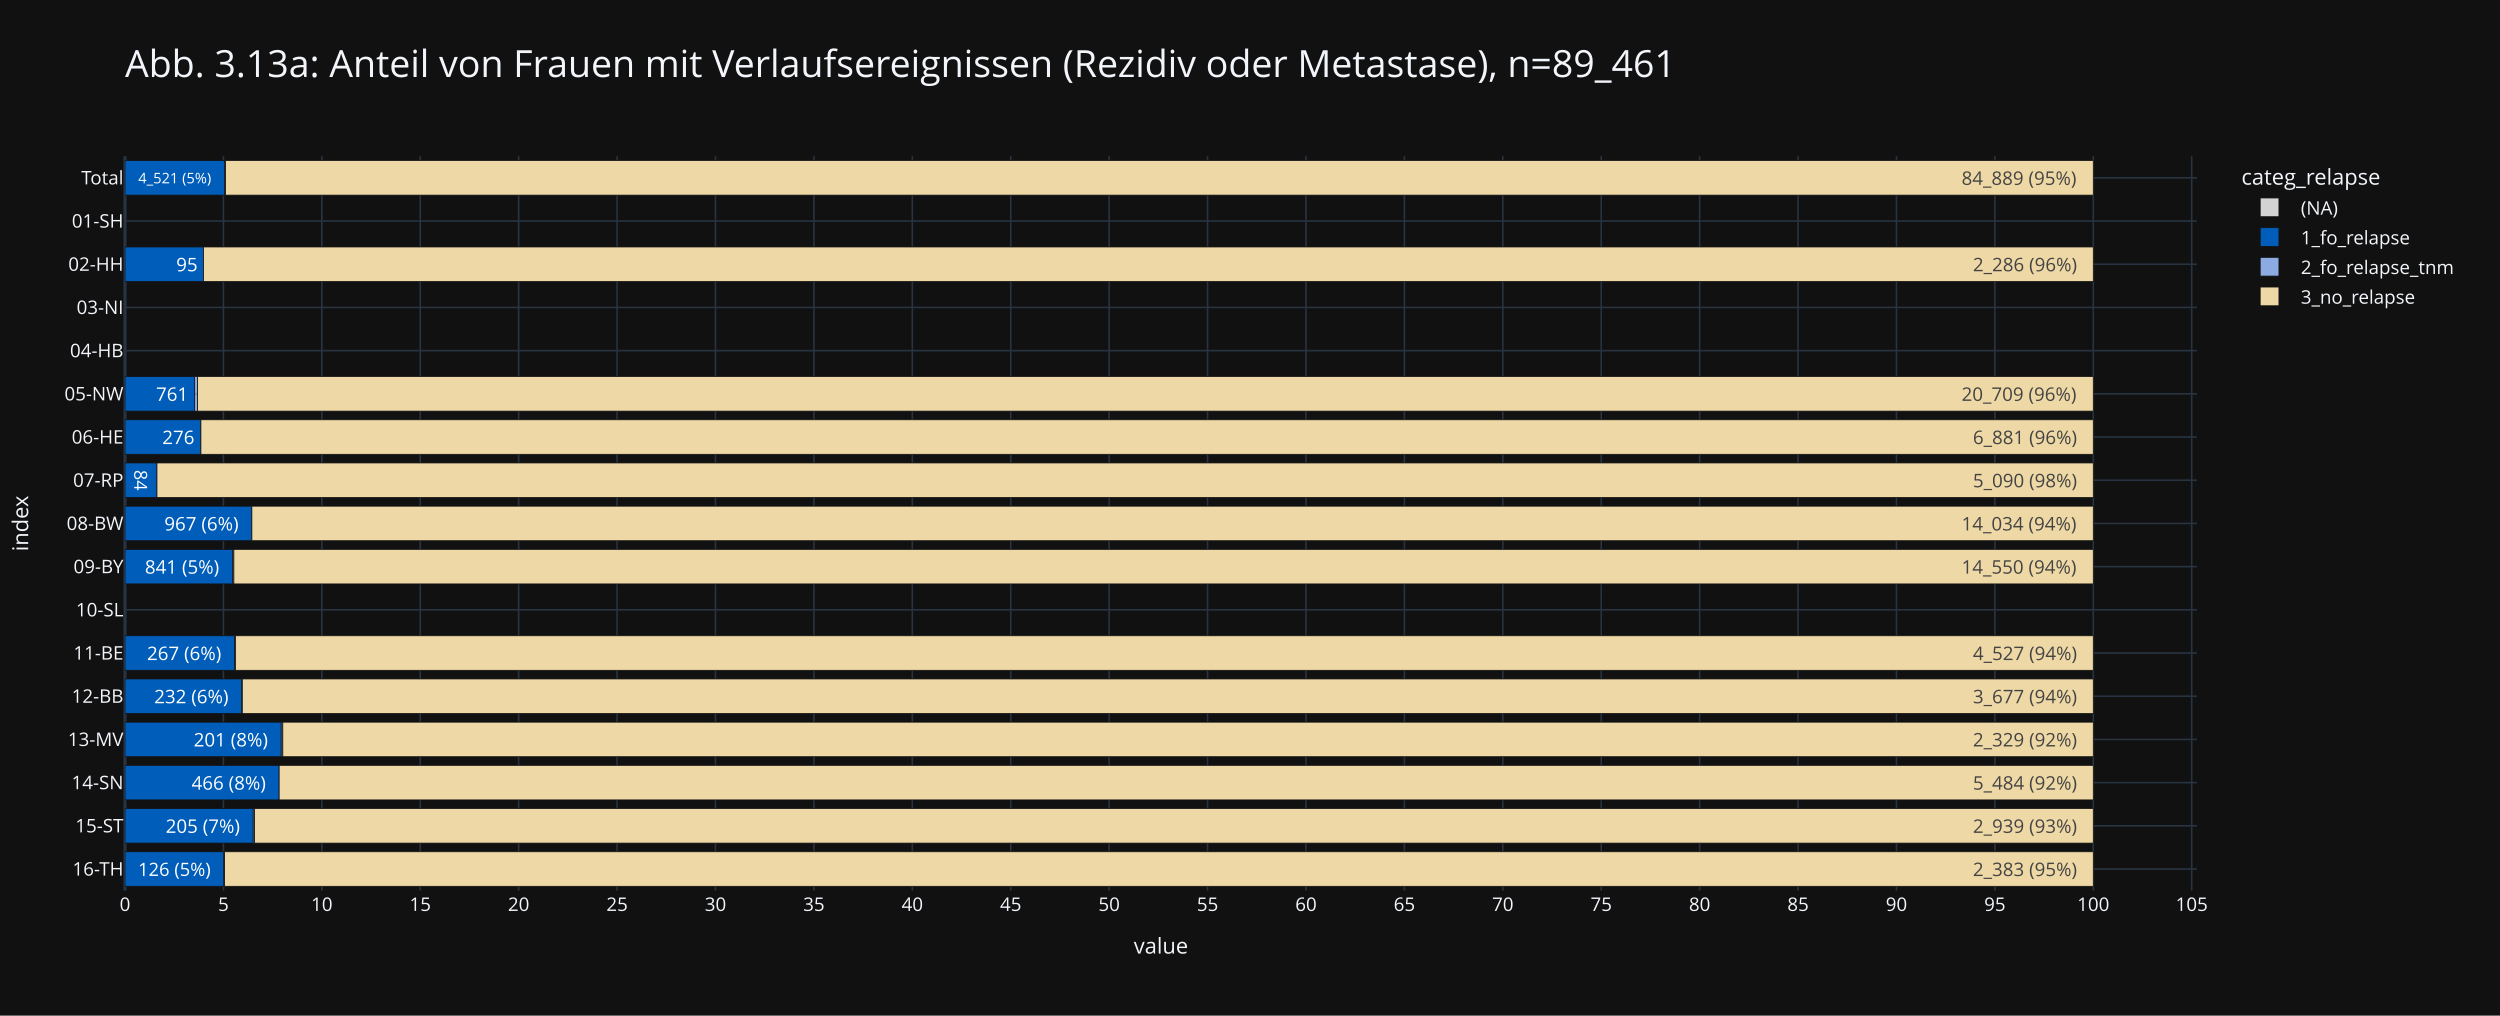
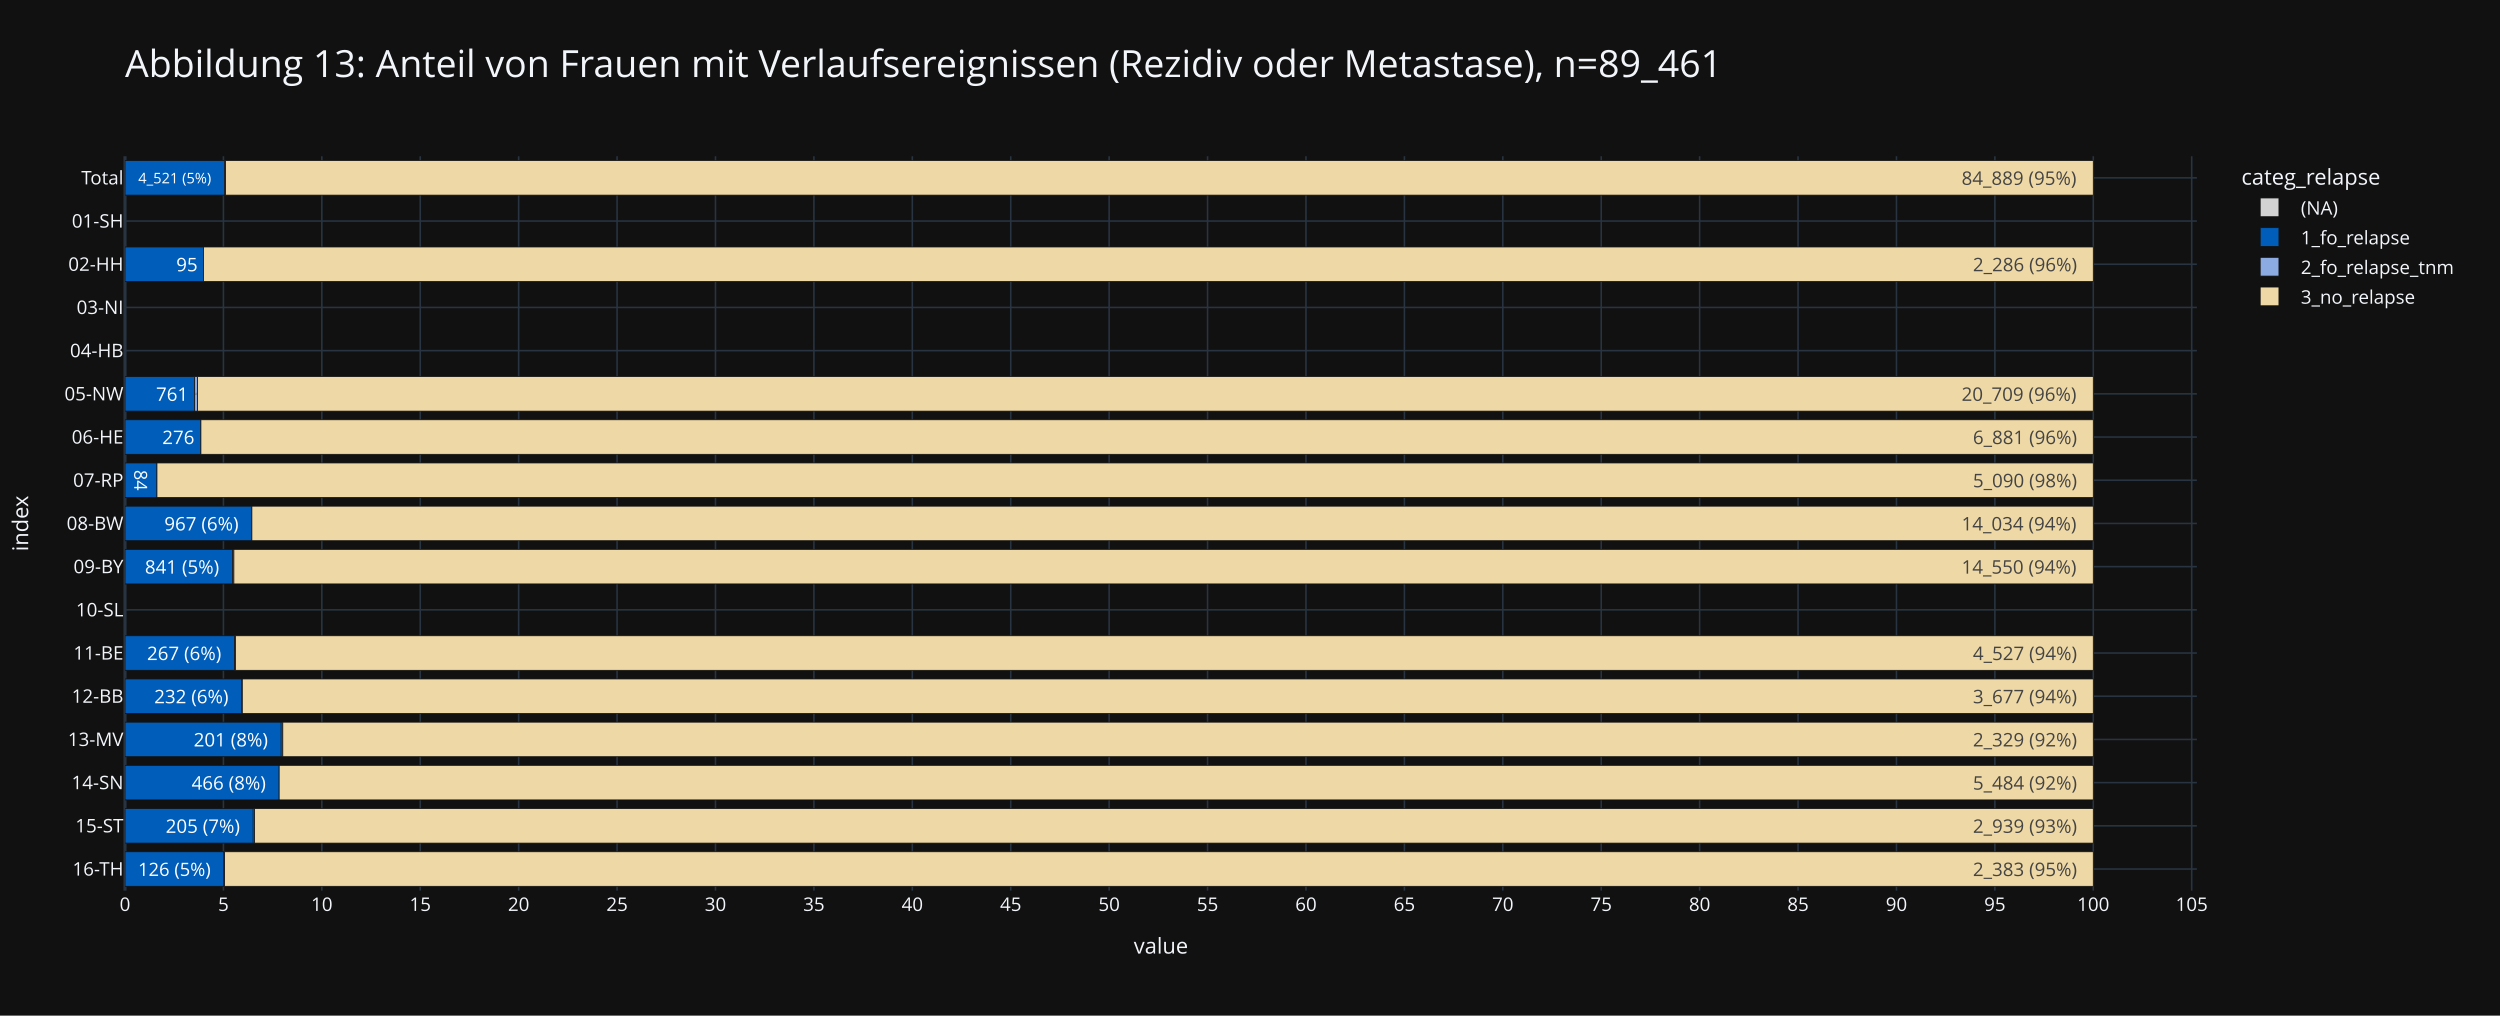
<svg xmlns="http://www.w3.org/2000/svg" class="main-svg" width="1600" height="650" style="" viewBox="0 0 1600 650">
  <rect x="0" y="0" width="1600" height="650" style="fill: rgb(17, 17, 17); fill-opacity: 1;" />
-   <defs id="defs-db9b61">
+   <defs id="defs-b01e17">
    <g class="clips">
-       <clipPath id="clipdb9b61xyplot" class="plotclip">
+       <clipPath id="clipb01e17xyplot" class="plotclip">
        <rect width="1326" height="470" />
      </clipPath>
-       <clipPath class="axesclip" id="clipdb9b61x">
+       <clipPath class="axesclip" id="clipb01e17x">
        <rect x="80" y="0" width="1326" height="650" />
      </clipPath>
-       <clipPath class="axesclip" id="clipdb9b61y">
+       <clipPath class="axesclip" id="clipb01e17y">
        <rect x="0" y="100" width="1600" height="470" />
      </clipPath>
-       <clipPath class="axesclip" id="clipdb9b61xy">
+       <clipPath class="axesclip" id="clipb01e17xy">
        <rect x="80" y="100" width="1326" height="470" />
      </clipPath>
    </g>
    <g class="gradients" />
    <g class="patterns" />
  </defs>
  <g class="bglayer" />
  <g class="layer-below">
    <g class="imagelayer" />
    <g class="shapelayer" />
  </g>
  <g class="cartesianlayer">
    <g class="subplot xy">
      <g class="layer-subplot">
        <g class="shapelayer" />
        <g class="imagelayer" />
      </g>
      <g class="minor-gridlayer">
        <g class="x" />
        <g class="y" />
      </g>
      <g class="gridlayer">
        <g class="x">
          <path class="xgrid crisp" transform="translate(142.99,0)" d="M0,100v470" style="stroke: rgb(40, 52, 66); stroke-opacity: 1; stroke-width: 1px;" />
          <path class="xgrid crisp" transform="translate(205.97,0)" d="M0,100v470" style="stroke: rgb(40, 52, 66); stroke-opacity: 1; stroke-width: 1px;" />
          <path class="xgrid crisp" transform="translate(268.96,0)" d="M0,100v470" style="stroke: rgb(40, 52, 66); stroke-opacity: 1; stroke-width: 1px;" />
          <path class="xgrid crisp" transform="translate(331.94,0)" d="M0,100v470" style="stroke: rgb(40, 52, 66); stroke-opacity: 1; stroke-width: 1px;" />
          <path class="xgrid crisp" transform="translate(394.93,0)" d="M0,100v470" style="stroke: rgb(40, 52, 66); stroke-opacity: 1; stroke-width: 1px;" />
          <path class="xgrid crisp" transform="translate(457.91,0)" d="M0,100v470" style="stroke: rgb(40, 52, 66); stroke-opacity: 1; stroke-width: 1px;" />
          <path class="xgrid crisp" transform="translate(520.9,0)" d="M0,100v470" style="stroke: rgb(40, 52, 66); stroke-opacity: 1; stroke-width: 1px;" />
          <path class="xgrid crisp" transform="translate(583.88,0)" d="M0,100v470" style="stroke: rgb(40, 52, 66); stroke-opacity: 1; stroke-width: 1px;" />
          <path class="xgrid crisp" transform="translate(646.87,0)" d="M0,100v470" style="stroke: rgb(40, 52, 66); stroke-opacity: 1; stroke-width: 1px;" />
          <path class="xgrid crisp" transform="translate(709.85,0)" d="M0,100v470" style="stroke: rgb(40, 52, 66); stroke-opacity: 1; stroke-width: 1px;" />
          <path class="xgrid crisp" transform="translate(772.84,0)" d="M0,100v470" style="stroke: rgb(40, 52, 66); stroke-opacity: 1; stroke-width: 1px;" />
          <path class="xgrid crisp" transform="translate(835.82,0)" d="M0,100v470" style="stroke: rgb(40, 52, 66); stroke-opacity: 1; stroke-width: 1px;" />
          <path class="xgrid crisp" transform="translate(898.81,0)" d="M0,100v470" style="stroke: rgb(40, 52, 66); stroke-opacity: 1; stroke-width: 1px;" />
          <path class="xgrid crisp" transform="translate(961.79,0)" d="M0,100v470" style="stroke: rgb(40, 52, 66); stroke-opacity: 1; stroke-width: 1px;" />
          <path class="xgrid crisp" transform="translate(1024.78,0)" d="M0,100v470" style="stroke: rgb(40, 52, 66); stroke-opacity: 1; stroke-width: 1px;" />
          <path class="xgrid crisp" transform="translate(1087.76,0)" d="M0,100v470" style="stroke: rgb(40, 52, 66); stroke-opacity: 1; stroke-width: 1px;" />
          <path class="xgrid crisp" transform="translate(1150.75,0)" d="M0,100v470" style="stroke: rgb(40, 52, 66); stroke-opacity: 1; stroke-width: 1px;" />
          <path class="xgrid crisp" transform="translate(1213.73,0)" d="M0,100v470" style="stroke: rgb(40, 52, 66); stroke-opacity: 1; stroke-width: 1px;" />
          <path class="xgrid crisp" transform="translate(1276.72,0)" d="M0,100v470" style="stroke: rgb(40, 52, 66); stroke-opacity: 1; stroke-width: 1px;" />
          <path class="xgrid crisp" transform="translate(1339.7,0)" d="M0,100v470" style="stroke: rgb(40, 52, 66); stroke-opacity: 1; stroke-width: 1px;" />
          <path class="xgrid crisp" transform="translate(1402.69,0)" d="M0,100v470" style="stroke: rgb(40, 52, 66); stroke-opacity: 1; stroke-width: 1px;" />
        </g>
        <g class="y">
          <path class="ygrid crisp" transform="translate(0,556.18)" d="M80,0h1326" style="stroke: rgb(40, 52, 66); stroke-opacity: 1; stroke-width: 1px;" />
          <path class="ygrid crisp" transform="translate(0,528.53)" d="M80,0h1326" style="stroke: rgb(40, 52, 66); stroke-opacity: 1; stroke-width: 1px;" />
          <path class="ygrid crisp" transform="translate(0,500.88)" d="M80,0h1326" style="stroke: rgb(40, 52, 66); stroke-opacity: 1; stroke-width: 1px;" />
          <path class="ygrid crisp" transform="translate(0,473.24)" d="M80,0h1326" style="stroke: rgb(40, 52, 66); stroke-opacity: 1; stroke-width: 1px;" />
          <path class="ygrid crisp" transform="translate(0,445.59)" d="M80,0h1326" style="stroke: rgb(40, 52, 66); stroke-opacity: 1; stroke-width: 1px;" />
          <path class="ygrid crisp" transform="translate(0,417.94)" d="M80,0h1326" style="stroke: rgb(40, 52, 66); stroke-opacity: 1; stroke-width: 1px;" />
          <path class="ygrid crisp" transform="translate(0,390.29)" d="M80,0h1326" style="stroke: rgb(40, 52, 66); stroke-opacity: 1; stroke-width: 1px;" />
          <path class="ygrid crisp" transform="translate(0,362.65)" d="M80,0h1326" style="stroke: rgb(40, 52, 66); stroke-opacity: 1; stroke-width: 1px;" />
          <path class="ygrid crisp" transform="translate(0,335)" d="M80,0h1326" style="stroke: rgb(40, 52, 66); stroke-opacity: 1; stroke-width: 1px;" />
          <path class="ygrid crisp" transform="translate(0,307.35)" d="M80,0h1326" style="stroke: rgb(40, 52, 66); stroke-opacity: 1; stroke-width: 1px;" />
          <path class="ygrid crisp" transform="translate(0,279.71)" d="M80,0h1326" style="stroke: rgb(40, 52, 66); stroke-opacity: 1; stroke-width: 1px;" />
          <path class="ygrid crisp" transform="translate(0,252.06)" d="M80,0h1326" style="stroke: rgb(40, 52, 66); stroke-opacity: 1; stroke-width: 1px;" />
          <path class="ygrid crisp" transform="translate(0,224.41)" d="M80,0h1326" style="stroke: rgb(40, 52, 66); stroke-opacity: 1; stroke-width: 1px;" />
          <path class="ygrid crisp" transform="translate(0,196.76)" d="M80,0h1326" style="stroke: rgb(40, 52, 66); stroke-opacity: 1; stroke-width: 1px;" />
          <path class="ygrid crisp" transform="translate(0,169.12)" d="M80,0h1326" style="stroke: rgb(40, 52, 66); stroke-opacity: 1; stroke-width: 1px;" />
          <path class="ygrid crisp" transform="translate(0,141.47)" d="M80,0h1326" style="stroke: rgb(40, 52, 66); stroke-opacity: 1; stroke-width: 1px;" />
          <path class="ygrid crisp" transform="translate(0,113.82)" d="M80,0h1326" style="stroke: rgb(40, 52, 66); stroke-opacity: 1; stroke-width: 1px;" />
        </g>
      </g>
      <g class="zerolinelayer">
        <path class="xzl zl crisp" transform="translate(80,0)" d="M0,100v470" style="stroke: rgb(40, 52, 66); stroke-opacity: 1; stroke-width: 2px;" />
      </g>
      <g class="layer-between">
        <g class="shapelayer" />
        <g class="imagelayer" />
      </g>
      <path class="xlines-below" />
      <path class="ylines-below" />
      <g class="overlines-below" />
      <g class="xaxislayer-below" />
      <g class="yaxislayer-below" />
      <g class="overaxes-below" />
      <g class="overplot">
-         <g class="xy" transform="translate(80,100)" clip-path="url(#clipdb9b61xyplot)">
+         <g class="xy" transform="translate(80,100)" clip-path="url(#clipb01e17xyplot)">
          <g class="barlayer mlayer">
            <g class="trace bars" style="opacity: 1;">
              <g class="points">
                <g class="point">
                  <path d="M0,24.88V2.76H0V24.88Z" style="vector-effect: none; opacity: 1; stroke-width: 0.5px; fill: rgb(211, 211, 211); fill-opacity: 1; stroke: rgb(17, 17, 17); stroke-opacity: 1;" />
                </g>
                <g class="point">
                  <path d="M0,0Z" style="vector-effect: none; opacity: 1; stroke-width: 0px; fill: rgb(211, 211, 211); fill-opacity: 1; stroke: rgb(17, 17, 17); stroke-opacity: 1;" />
                </g>
                <g class="point">
                  <path d="M0,0Z" style="vector-effect: none; opacity: 1; stroke-width: 0px; fill: rgb(211, 211, 211); fill-opacity: 1; stroke: rgb(17, 17, 17); stroke-opacity: 1;" />
                </g>
                <g class="point">
                  <path d="M0,0Z" style="vector-effect: none; opacity: 1; stroke-width: 0px; fill: rgb(211, 211, 211); fill-opacity: 1; stroke: rgb(17, 17, 17); stroke-opacity: 1;" />
                </g>
                <g class="point">
                  <path d="M0,0Z" style="vector-effect: none; opacity: 1; stroke-width: 0px; fill: rgb(211, 211, 211); fill-opacity: 1; stroke: rgb(17, 17, 17); stroke-opacity: 1;" />
                </g>
              </g>
            </g>
            <g class="trace bars" style="opacity: 1;">
              <g class="points">
                <g class="point">
                  <path d="M0,24.88V2.76H63.66V24.88Z" style="vector-effect: none; opacity: 1; stroke-width: 0.5px; fill: rgb(0, 93, 185); fill-opacity: 1; stroke: rgb(17, 17, 17); stroke-opacity: 1;" />
                  <text class="bartext bartext-inside" text-anchor="middle" data-notex="1" x="0" y="0" style="font-family: 'Open Sans', verdana, arial, sans-serif; font-size: 12px; fill: rgb(255, 255, 255); fill-opacity: 1; white-space: pre;" transform="translate(31.83,17.33526)scale(0.7811685)">4_521 (5%)</text>
                </g>
                <g class="point">
                  <path d="M0,80.18V58.06H50.26V80.18Z" style="vector-effect: none; opacity: 1; stroke-width: 0.5px; fill: rgb(0, 93, 185); fill-opacity: 1; stroke: rgb(17, 17, 17); stroke-opacity: 1;" />
                  <text class="bartext bartext-inside" text-anchor="middle" data-notex="1" x="0" y="0" style="font-family: 'Open Sans', verdana, arial, sans-serif; font-size: 12px; fill: rgb(255, 255, 255); fill-opacity: 1; white-space: pre;" transform="translate(39.62719,73.62)">95</text>
                </g>
                <g class="point">
                  <path d="M0,163.12V141H44.58V163.12Z" style="vector-effect: none; opacity: 1; stroke-width: 0.5px; fill: rgb(0, 93, 185); fill-opacity: 1; stroke: rgb(17, 17, 17); stroke-opacity: 1;" />
                  <text class="bartext bartext-inside" text-anchor="middle" data-notex="1" x="0" y="0" style="font-family: 'Open Sans', verdana, arial, sans-serif; font-size: 12px; fill: rgb(255, 255, 255); fill-opacity: 1; white-space: pre;" transform="translate(30.13469,156.56)">761</text>
                </g>
                <g class="point">
                  <path d="M0,190.76V168.65H48.58V190.76Z" style="vector-effect: none; opacity: 1; stroke-width: 0.5px; fill: rgb(0, 93, 185); fill-opacity: 1; stroke: rgb(17, 17, 17); stroke-opacity: 1;" />
                  <text class="bartext bartext-inside" text-anchor="middle" data-notex="1" x="0" y="0" style="font-family: 'Open Sans', verdana, arial, sans-serif; font-size: 12px; fill: rgb(255, 255, 255); fill-opacity: 1; white-space: pre;" transform="translate(34.13469,184.205)">276</text>
                </g>
                <g class="point">
                  <path d="M0,218.41V196.29H20.45V218.41Z" style="vector-effect: none; opacity: 1; stroke-width: 0.5px; fill: rgb(0, 93, 185); fill-opacity: 1; stroke: rgb(17, 17, 17); stroke-opacity: 1;" />
                  <text class="bartext bartext-inside" text-anchor="middle" data-notex="1" x="0" y="0" style="font-family: 'Open Sans', verdana, arial, sans-serif; font-size: 12px; fill: rgb(255, 255, 255); fill-opacity: 1; white-space: pre;" transform="translate(10.225,211.685)scale(0.9633333)rotate(90 0 -4.5)">84</text>
                </g>
                <g class="point">
                  <path d="M0,246.06V223.94H81.2V246.06Z" style="vector-effect: none; opacity: 1; stroke-width: 0.5px; fill: rgb(0, 93, 185); fill-opacity: 1; stroke: rgb(17, 17, 17); stroke-opacity: 1;" />
                  <text class="bartext bartext-inside" text-anchor="middle" data-notex="1" x="0" y="0" style="font-family: 'Open Sans', verdana, arial, sans-serif; font-size: 12px; fill: rgb(255, 255, 255); fill-opacity: 1; white-space: pre;" transform="translate(48.92656,239.5)">967 (6%)</text>
                </g>
                <g class="point">
                  <path d="M0,273.71V251.59H68.78V273.71Z" style="vector-effect: none; opacity: 1; stroke-width: 0.5px; fill: rgb(0, 93, 185); fill-opacity: 1; stroke: rgb(17, 17, 17); stroke-opacity: 1;" />
                  <text class="bartext bartext-inside" text-anchor="middle" data-notex="1" x="0" y="0" style="font-family: 'Open Sans', verdana, arial, sans-serif; font-size: 12px; fill: rgb(255, 255, 255); fill-opacity: 1; white-space: pre;" transform="translate(36.50656,267.15)">841 (5%)</text>
                </g>
                <g class="point">
                  <path d="M0,329V306.88H70.13V329Z" style="vector-effect: none; opacity: 1; stroke-width: 0.5px; fill: rgb(0, 93, 185); fill-opacity: 1; stroke: rgb(17, 17, 17); stroke-opacity: 1;" />
                  <text class="bartext bartext-inside" text-anchor="middle" data-notex="1" x="0" y="0" style="font-family: 'Open Sans', verdana, arial, sans-serif; font-size: 12px; fill: rgb(255, 255, 255); fill-opacity: 1; white-space: pre;" transform="translate(37.85656,322.44)">267 (6%)</text>
                </g>
                <g class="point">
                  <path d="M0,356.65V334.53H74.74V356.65Z" style="vector-effect: none; opacity: 1; stroke-width: 0.5px; fill: rgb(0, 93, 185); fill-opacity: 1; stroke: rgb(17, 17, 17); stroke-opacity: 1;" />
                  <text class="bartext bartext-inside" text-anchor="middle" data-notex="1" x="0" y="0" style="font-family: 'Open Sans', verdana, arial, sans-serif; font-size: 12px; fill: rgb(255, 255, 255); fill-opacity: 1; white-space: pre;" transform="translate(42.46656,350.09)">232 (6%)</text>
                </g>
                <g class="point">
                  <path d="M0,384.29V362.18H100V384.29Z" style="vector-effect: none; opacity: 1; stroke-width: 0.5px; fill: rgb(0, 93, 185); fill-opacity: 1; stroke: rgb(17, 17, 17); stroke-opacity: 1;" />
                  <text class="bartext bartext-inside" text-anchor="middle" data-notex="1" x="0" y="0" style="font-family: 'Open Sans', verdana, arial, sans-serif; font-size: 12px; fill: rgb(255, 255, 255); fill-opacity: 1; white-space: pre;" transform="translate(67.72656,377.735)">201 (8%)</text>
                </g>
                <g class="point">
                  <path d="M0,411.94V389.82H98.66V411.94Z" style="vector-effect: none; opacity: 1; stroke-width: 0.5px; fill: rgb(0, 93, 185); fill-opacity: 1; stroke: rgb(17, 17, 17); stroke-opacity: 1;" />
                  <text class="bartext bartext-inside" text-anchor="middle" data-notex="1" x="0" y="0" style="font-family: 'Open Sans', verdana, arial, sans-serif; font-size: 12px; fill: rgb(255, 255, 255); fill-opacity: 1; white-space: pre;" transform="translate(66.38656,405.38)">466 (8%)</text>
                </g>
                <g class="point">
                  <path d="M0,439.59V417.47H82.08V439.59Z" style="vector-effect: none; opacity: 1; stroke-width: 0.5px; fill: rgb(0, 93, 185); fill-opacity: 1; stroke: rgb(17, 17, 17); stroke-opacity: 1;" />
                  <text class="bartext bartext-inside" text-anchor="middle" data-notex="1" x="0" y="0" style="font-family: 'Open Sans', verdana, arial, sans-serif; font-size: 12px; fill: rgb(255, 255, 255); fill-opacity: 1; white-space: pre;" transform="translate(49.80656,433.03)">205 (7%)</text>
                </g>
                <g class="point">
                  <path d="M0,467.24V445.12H63.24V467.24Z" style="vector-effect: none; opacity: 1; stroke-width: 0.5px; fill: rgb(0, 93, 185); fill-opacity: 1; stroke: rgb(17, 17, 17); stroke-opacity: 1;" />
                  <text class="bartext bartext-inside" text-anchor="middle" data-notex="1" x="0" y="0" style="font-family: 'Open Sans', verdana, arial, sans-serif; font-size: 12px; fill: rgb(255, 255, 255); fill-opacity: 1; white-space: pre;" transform="translate(31.62,460.5796)scale(0.9776781)">126 (5%)</text>
                </g>
              </g>
            </g>
            <g class="trace bars" style="opacity: 1;">
              <g class="points">
                <g class="point">
                  <path d="M63.66,24.88V2.76H64.38V24.88Z" style="vector-effect: none; opacity: 1; stroke-width: 0.5px; fill: rgb(140, 171, 226); fill-opacity: 1; stroke: rgb(17, 17, 17); stroke-opacity: 1;" />
                  <text class="bartext bartext-inside" text-anchor="middle" data-notex="1" x="0" y="0" style="font-family: 'Open Sans', verdana, arial, sans-serif; font-size: 12px; fill: rgb(68, 68, 68); fill-opacity: 1; white-space: pre;" transform="translate(64.02,14.036)scale(0.048)rotate(90 0 -4.5)">51</text>
                </g>
                <g class="point">
                  <path d="M44.58,163.12V141H46.46V163.12Z" style="vector-effect: none; opacity: 1; stroke-width: 0.5px; fill: rgb(140, 171, 226); fill-opacity: 1; stroke: rgb(17, 17, 17); stroke-opacity: 1;" />
                  <text class="bartext bartext-inside" text-anchor="middle" data-notex="1" x="0" y="0" style="font-family: 'Open Sans', verdana, arial, sans-serif; font-size: 12px; fill: rgb(68, 68, 68); fill-opacity: 1; white-space: pre;" transform="translate(45.52,152.624)scale(0.1253333)rotate(90 0 -4.5)">32</text>
                </g>
                <g class="point">
                  <path d="M68.78,273.71V251.59H69.68V273.71Z" style="vector-effect: none; opacity: 1; stroke-width: 0.5px; fill: rgb(140, 171, 226); fill-opacity: 1; stroke: rgb(17, 17, 17); stroke-opacity: 1;" />
                  <text class="bartext bartext-inside" text-anchor="middle" data-notex="1" x="0" y="0" style="font-family: 'Open Sans', verdana, arial, sans-serif; font-size: 12px; fill: rgb(68, 68, 68); fill-opacity: 1; white-space: pre;" transform="translate(69.23,262.92)scale(0.06)rotate(90 0 -4.5)">11</text>
                </g>
                <g class="point">
                  <path d="M70.13,329V306.88H70.65V329Z" style="vector-effect: none; opacity: 1; stroke-width: 0.5px; fill: rgb(140, 171, 226); fill-opacity: 1; stroke: rgb(17, 17, 17); stroke-opacity: 1;" />
                  <text class="bartext bartext-inside" text-anchor="middle" data-notex="1" x="0" y="0" style="font-family: 'Open Sans', verdana, arial, sans-serif; font-size: 12px; fill: rgb(68, 68, 68); fill-opacity: 1; white-space: pre;" transform="translate(70.39,318.2463)scale(0.06805726)">2</text>
                </g>
                <g class="point">
                  <path d="M74.74,356.65V334.53H75.07V356.65Z" style="vector-effect: none; opacity: 1; stroke-width: 0.5px; fill: rgb(140, 171, 226); fill-opacity: 1; stroke: rgb(17, 17, 17); stroke-opacity: 1;" />
                  <text class="bartext bartext-inside" text-anchor="middle" data-notex="1" x="0" y="0" style="font-family: 'Open Sans', verdana, arial, sans-serif; font-size: 12px; fill: rgb(68, 68, 68); fill-opacity: 1; white-space: pre;" transform="translate(74.905,345.7844)scale(0.04319018)">1</text>
                </g>
                <g class="point">
                  <path d="M100,384.29V362.18H100.99V384.29Z" style="vector-effect: none; opacity: 1; stroke-width: 0.5px; fill: rgb(140, 171, 226); fill-opacity: 1; stroke: rgb(17, 17, 17); stroke-opacity: 1;" />
                  <text class="bartext bartext-inside" text-anchor="middle" data-notex="1" x="0" y="0" style="font-family: 'Open Sans', verdana, arial, sans-serif; font-size: 12px; fill: rgb(68, 68, 68); fill-opacity: 1; white-space: pre;" transform="translate(100.495,373.8181)scale(0.1295706)">2</text>
                </g>
                <g class="point">
                  <path d="M82.08,439.59V417.47H82.89V439.59Z" style="vector-effect: none; opacity: 1; stroke-width: 0.5px; fill: rgb(140, 171, 226); fill-opacity: 1; stroke: rgb(17, 17, 17); stroke-opacity: 1;" />
                  <text class="bartext bartext-inside" text-anchor="middle" data-notex="1" x="0" y="0" style="font-family: 'Open Sans', verdana, arial, sans-serif; font-size: 12px; fill: rgb(68, 68, 68); fill-opacity: 1; white-space: pre;" transform="translate(82.485,429.0071)scale(0.1060123)">2</text>
                </g>
                <g class="point">
                  <path d="M63.24,467.24V445.12H63.74V467.24Z" style="vector-effect: none; opacity: 1; stroke-width: 0.5px; fill: rgb(140, 171, 226); fill-opacity: 1; stroke: rgb(17, 17, 17); stroke-opacity: 1;" />
                  <text class="bartext bartext-inside" text-anchor="middle" data-notex="1" x="0" y="0" style="font-family: 'Open Sans', verdana, arial, sans-serif; font-size: 12px; fill: rgb(68, 68, 68); fill-opacity: 1; white-space: pre;" transform="translate(63.49,456.4745)scale(0.06543967)">1</text>
                </g>
              </g>
            </g>
            <g class="trace bars" style="opacity: 1;">
              <g class="points">
                <g class="point">
                  <path d="M64.38,24.88V2.76H1259.7V24.88Z" style="vector-effect: none; opacity: 1; stroke-width: 0.5px; fill: rgb(238, 216, 165); fill-opacity: 1; stroke: rgb(17, 17, 17); stroke-opacity: 1;" />
                  <text class="bartext bartext-inside" text-anchor="middle" data-notex="1" x="0" y="0" style="font-family: 'Open Sans', verdana, arial, sans-serif; font-size: 12px; fill: rgb(68, 68, 68); fill-opacity: 1; white-space: pre;" transform="translate(1212.169,18.32)">84_889 (95%)</text>
                </g>
                <g class="point">
                  <path d="M50.26,80.18V58.06H1259.7V80.18Z" style="vector-effect: none; opacity: 1; stroke-width: 0.5px; fill: rgb(238, 216, 165); fill-opacity: 1; stroke: rgb(17, 17, 17); stroke-opacity: 1;" />
                  <text class="bartext bartext-inside" text-anchor="middle" data-notex="1" x="0" y="0" style="font-family: 'Open Sans', verdana, arial, sans-serif; font-size: 12px; fill: rgb(68, 68, 68); fill-opacity: 1; white-space: pre;" transform="translate(1215.981,73.62)">2_286 (96%)</text>
                </g>
                <g class="point">
                  <path d="M46.46,163.12V141H1259.7V163.12Z" style="vector-effect: none; opacity: 1; stroke-width: 0.5px; fill: rgb(238, 216, 165); fill-opacity: 1; stroke: rgb(17, 17, 17); stroke-opacity: 1;" />
                  <text class="bartext bartext-inside" text-anchor="middle" data-notex="1" x="0" y="0" style="font-family: 'Open Sans', verdana, arial, sans-serif; font-size: 12px; fill: rgb(68, 68, 68); fill-opacity: 1; white-space: pre;" transform="translate(1212.169,156.56)">20_709 (96%)</text>
                </g>
                <g class="point">
                  <path d="M48.58,190.76V168.65H1259.7V190.76Z" style="vector-effect: none; opacity: 1; stroke-width: 0.5px; fill: rgb(238, 216, 165); fill-opacity: 1; stroke: rgb(17, 17, 17); stroke-opacity: 1;" />
                  <text class="bartext bartext-inside" text-anchor="middle" data-notex="1" x="0" y="0" style="font-family: 'Open Sans', verdana, arial, sans-serif; font-size: 12px; fill: rgb(68, 68, 68); fill-opacity: 1; white-space: pre;" transform="translate(1215.981,184.205)">6_881 (96%)</text>
                </g>
                <g class="point">
                  <path d="M20.45,218.41V196.29H1259.7V218.41Z" style="vector-effect: none; opacity: 1; stroke-width: 0.5px; fill: rgb(238, 216, 165); fill-opacity: 1; stroke: rgb(17, 17, 17); stroke-opacity: 1;" />
                  <text class="bartext bartext-inside" text-anchor="middle" data-notex="1" x="0" y="0" style="font-family: 'Open Sans', verdana, arial, sans-serif; font-size: 12px; fill: rgb(68, 68, 68); fill-opacity: 1; white-space: pre;" transform="translate(1215.981,211.85)">5_090 (98%)</text>
                </g>
                <g class="point">
                  <path d="M81.2,246.06V223.94H1259.7V246.06Z" style="vector-effect: none; opacity: 1; stroke-width: 0.5px; fill: rgb(238, 216, 165); fill-opacity: 1; stroke: rgb(17, 17, 17); stroke-opacity: 1;" />
                  <text class="bartext bartext-inside" text-anchor="middle" data-notex="1" x="0" y="0" style="font-family: 'Open Sans', verdana, arial, sans-serif; font-size: 12px; fill: rgb(68, 68, 68); fill-opacity: 1; white-space: pre;" transform="translate(1212.169,239.5)">14_034 (94%)</text>
                </g>
                <g class="point">
                  <path d="M69.68,273.71V251.59H1259.7V273.71Z" style="vector-effect: none; opacity: 1; stroke-width: 0.5px; fill: rgb(238, 216, 165); fill-opacity: 1; stroke: rgb(17, 17, 17); stroke-opacity: 1;" />
                  <text class="bartext bartext-inside" text-anchor="middle" data-notex="1" x="0" y="0" style="font-family: 'Open Sans', verdana, arial, sans-serif; font-size: 12px; fill: rgb(68, 68, 68); fill-opacity: 1; white-space: pre;" transform="translate(1212.169,267.15)">14_550 (94%)</text>
                </g>
                <g class="point">
                  <path d="M70.65,329V306.88H1259.7V329Z" style="vector-effect: none; opacity: 1; stroke-width: 0.5px; fill: rgb(238, 216, 165); fill-opacity: 1; stroke: rgb(17, 17, 17); stroke-opacity: 1;" />
                  <text class="bartext bartext-inside" text-anchor="middle" data-notex="1" x="0" y="0" style="font-family: 'Open Sans', verdana, arial, sans-serif; font-size: 12px; fill: rgb(68, 68, 68); fill-opacity: 1; white-space: pre;" transform="translate(1215.981,322.44)">4_527 (94%)</text>
                </g>
                <g class="point">
                  <path d="M75.07,356.65V334.53H1259.7V356.65Z" style="vector-effect: none; opacity: 1; stroke-width: 0.5px; fill: rgb(238, 216, 165); fill-opacity: 1; stroke: rgb(17, 17, 17); stroke-opacity: 1;" />
                  <text class="bartext bartext-inside" text-anchor="middle" data-notex="1" x="0" y="0" style="font-family: 'Open Sans', verdana, arial, sans-serif; font-size: 12px; fill: rgb(68, 68, 68); fill-opacity: 1; white-space: pre;" transform="translate(1215.981,350.09)">3_677 (94%)</text>
                </g>
                <g class="point">
                  <path d="M100.99,384.29V362.18H1259.7V384.29Z" style="vector-effect: none; opacity: 1; stroke-width: 0.5px; fill: rgb(238, 216, 165); fill-opacity: 1; stroke: rgb(17, 17, 17); stroke-opacity: 1;" />
                  <text class="bartext bartext-inside" text-anchor="middle" data-notex="1" x="0" y="0" style="font-family: 'Open Sans', verdana, arial, sans-serif; font-size: 12px; fill: rgb(68, 68, 68); fill-opacity: 1; white-space: pre;" transform="translate(1215.981,377.735)">2_329 (92%)</text>
                </g>
                <g class="point">
                  <path d="M98.66,411.94V389.82H1259.7V411.94Z" style="vector-effect: none; opacity: 1; stroke-width: 0.5px; fill: rgb(238, 216, 165); fill-opacity: 1; stroke: rgb(17, 17, 17); stroke-opacity: 1;" />
                  <text class="bartext bartext-inside" text-anchor="middle" data-notex="1" x="0" y="0" style="font-family: 'Open Sans', verdana, arial, sans-serif; font-size: 12px; fill: rgb(68, 68, 68); fill-opacity: 1; white-space: pre;" transform="translate(1215.981,405.38)">5_484 (92%)</text>
                </g>
                <g class="point">
                  <path d="M82.89,439.59V417.47H1259.7V439.59Z" style="vector-effect: none; opacity: 1; stroke-width: 0.5px; fill: rgb(238, 216, 165); fill-opacity: 1; stroke: rgb(17, 17, 17); stroke-opacity: 1;" />
                  <text class="bartext bartext-inside" text-anchor="middle" data-notex="1" x="0" y="0" style="font-family: 'Open Sans', verdana, arial, sans-serif; font-size: 12px; fill: rgb(68, 68, 68); fill-opacity: 1; white-space: pre;" transform="translate(1215.981,433.03)">2_939 (93%)</text>
                </g>
                <g class="point">
                  <path d="M63.74,467.24V445.12H1259.7V467.24Z" style="vector-effect: none; opacity: 1; stroke-width: 0.5px; fill: rgb(238, 216, 165); fill-opacity: 1; stroke: rgb(17, 17, 17); stroke-opacity: 1;" />
                  <text class="bartext bartext-inside" text-anchor="middle" data-notex="1" x="0" y="0" style="font-family: 'Open Sans', verdana, arial, sans-serif; font-size: 12px; fill: rgb(68, 68, 68); fill-opacity: 1; white-space: pre;" transform="translate(1215.981,460.68)">2_383 (95%)</text>
                </g>
              </g>
            </g>
          </g>
        </g>
      </g>
      <g class="zerolinelayer-above" />
      <path class="xlines-above crisp" d="M0,0" style="fill: none;" />
      <path class="ylines-above crisp" d="M0,0" style="fill: none;" />
      <g class="overlines-above" />
      <g class="xaxislayer-above">
        <g class="xtick">
          <text text-anchor="middle" x="0" y="583" transform="translate(80,0)" style="font-family: 'Open Sans', verdana, arial, sans-serif; font-size: 12px; fill: rgb(242, 245, 250); fill-opacity: 1; white-space: pre;">0</text>
        </g>
        <g class="xtick">
          <text text-anchor="middle" x="0" y="583" style="font-family: 'Open Sans', verdana, arial, sans-serif; font-size: 12px; fill: rgb(242, 245, 250); fill-opacity: 1; white-space: pre;" transform="translate(142.99,0)">5</text>
        </g>
        <g class="xtick">
          <text text-anchor="middle" x="0" y="583" style="font-family: 'Open Sans', verdana, arial, sans-serif; font-size: 12px; fill: rgb(242, 245, 250); fill-opacity: 1; white-space: pre;" transform="translate(205.97,0)">10</text>
        </g>
        <g class="xtick">
          <text text-anchor="middle" x="0" y="583" style="font-family: 'Open Sans', verdana, arial, sans-serif; font-size: 12px; fill: rgb(242, 245, 250); fill-opacity: 1; white-space: pre;" transform="translate(268.96,0)">15</text>
        </g>
        <g class="xtick">
          <text text-anchor="middle" x="0" y="583" style="font-family: 'Open Sans', verdana, arial, sans-serif; font-size: 12px; fill: rgb(242, 245, 250); fill-opacity: 1; white-space: pre;" transform="translate(331.94,0)">20</text>
        </g>
        <g class="xtick">
          <text text-anchor="middle" x="0" y="583" style="font-family: 'Open Sans', verdana, arial, sans-serif; font-size: 12px; fill: rgb(242, 245, 250); fill-opacity: 1; white-space: pre;" transform="translate(394.93,0)">25</text>
        </g>
        <g class="xtick">
          <text text-anchor="middle" x="0" y="583" style="font-family: 'Open Sans', verdana, arial, sans-serif; font-size: 12px; fill: rgb(242, 245, 250); fill-opacity: 1; white-space: pre;" transform="translate(457.91,0)">30</text>
        </g>
        <g class="xtick">
          <text text-anchor="middle" x="0" y="583" style="font-family: 'Open Sans', verdana, arial, sans-serif; font-size: 12px; fill: rgb(242, 245, 250); fill-opacity: 1; white-space: pre;" transform="translate(520.9,0)">35</text>
        </g>
        <g class="xtick">
          <text text-anchor="middle" x="0" y="583" style="font-family: 'Open Sans', verdana, arial, sans-serif; font-size: 12px; fill: rgb(242, 245, 250); fill-opacity: 1; white-space: pre;" transform="translate(583.88,0)">40</text>
        </g>
        <g class="xtick">
          <text text-anchor="middle" x="0" y="583" style="font-family: 'Open Sans', verdana, arial, sans-serif; font-size: 12px; fill: rgb(242, 245, 250); fill-opacity: 1; white-space: pre;" transform="translate(646.87,0)">45</text>
        </g>
        <g class="xtick">
          <text text-anchor="middle" x="0" y="583" style="font-family: 'Open Sans', verdana, arial, sans-serif; font-size: 12px; fill: rgb(242, 245, 250); fill-opacity: 1; white-space: pre;" transform="translate(709.85,0)">50</text>
        </g>
        <g class="xtick">
          <text text-anchor="middle" x="0" y="583" style="font-family: 'Open Sans', verdana, arial, sans-serif; font-size: 12px; fill: rgb(242, 245, 250); fill-opacity: 1; white-space: pre;" transform="translate(772.84,0)">55</text>
        </g>
        <g class="xtick">
          <text text-anchor="middle" x="0" y="583" style="font-family: 'Open Sans', verdana, arial, sans-serif; font-size: 12px; fill: rgb(242, 245, 250); fill-opacity: 1; white-space: pre;" transform="translate(835.82,0)">60</text>
        </g>
        <g class="xtick">
          <text text-anchor="middle" x="0" y="583" style="font-family: 'Open Sans', verdana, arial, sans-serif; font-size: 12px; fill: rgb(242, 245, 250); fill-opacity: 1; white-space: pre;" transform="translate(898.81,0)">65</text>
        </g>
        <g class="xtick">
          <text text-anchor="middle" x="0" y="583" style="font-family: 'Open Sans', verdana, arial, sans-serif; font-size: 12px; fill: rgb(242, 245, 250); fill-opacity: 1; white-space: pre;" transform="translate(961.79,0)">70</text>
        </g>
        <g class="xtick">
          <text text-anchor="middle" x="0" y="583" style="font-family: 'Open Sans', verdana, arial, sans-serif; font-size: 12px; fill: rgb(242, 245, 250); fill-opacity: 1; white-space: pre;" transform="translate(1024.78,0)">75</text>
        </g>
        <g class="xtick">
          <text text-anchor="middle" x="0" y="583" style="font-family: 'Open Sans', verdana, arial, sans-serif; font-size: 12px; fill: rgb(242, 245, 250); fill-opacity: 1; white-space: pre;" transform="translate(1087.76,0)">80</text>
        </g>
        <g class="xtick">
          <text text-anchor="middle" x="0" y="583" style="font-family: 'Open Sans', verdana, arial, sans-serif; font-size: 12px; fill: rgb(242, 245, 250); fill-opacity: 1; white-space: pre;" transform="translate(1150.75,0)">85</text>
        </g>
        <g class="xtick">
          <text text-anchor="middle" x="0" y="583" style="font-family: 'Open Sans', verdana, arial, sans-serif; font-size: 12px; fill: rgb(242, 245, 250); fill-opacity: 1; white-space: pre;" transform="translate(1213.73,0)">90</text>
        </g>
        <g class="xtick">
          <text text-anchor="middle" x="0" y="583" style="font-family: 'Open Sans', verdana, arial, sans-serif; font-size: 12px; fill: rgb(242, 245, 250); fill-opacity: 1; white-space: pre;" transform="translate(1276.72,0)">95</text>
        </g>
        <g class="xtick">
          <text text-anchor="middle" x="0" y="583" style="font-family: 'Open Sans', verdana, arial, sans-serif; font-size: 12px; fill: rgb(242, 245, 250); fill-opacity: 1; white-space: pre;" transform="translate(1339.7,0)">100</text>
        </g>
        <g class="xtick">
          <text text-anchor="middle" x="0" y="583" style="font-family: 'Open Sans', verdana, arial, sans-serif; font-size: 12px; fill: rgb(242, 245, 250); fill-opacity: 1; white-space: pre;" transform="translate(1402.69,0)">105</text>
        </g>
      </g>
      <g class="yaxislayer-above">
        <g class="ytick">
          <text text-anchor="end" x="79" y="4.2" transform="translate(0,556.18)" style="font-family: 'Open Sans', verdana, arial, sans-serif; font-size: 12px; fill: rgb(242, 245, 250); fill-opacity: 1; white-space: pre;">16-TH</text>
        </g>
        <g class="ytick">
          <text text-anchor="end" x="79" y="4.2" transform="translate(0,528.53)" style="font-family: 'Open Sans', verdana, arial, sans-serif; font-size: 12px; fill: rgb(242, 245, 250); fill-opacity: 1; white-space: pre;">15-ST</text>
        </g>
        <g class="ytick">
          <text text-anchor="end" x="79" y="4.2" transform="translate(0,500.88)" style="font-family: 'Open Sans', verdana, arial, sans-serif; font-size: 12px; fill: rgb(242, 245, 250); fill-opacity: 1; white-space: pre;">14-SN</text>
        </g>
        <g class="ytick">
          <text text-anchor="end" x="79" y="4.2" transform="translate(0,473.24)" style="font-family: 'Open Sans', verdana, arial, sans-serif; font-size: 12px; fill: rgb(242, 245, 250); fill-opacity: 1; white-space: pre;">13-MV</text>
        </g>
        <g class="ytick">
          <text text-anchor="end" x="79" y="4.2" transform="translate(0,445.59)" style="font-family: 'Open Sans', verdana, arial, sans-serif; font-size: 12px; fill: rgb(242, 245, 250); fill-opacity: 1; white-space: pre;">12-BB</text>
        </g>
        <g class="ytick">
          <text text-anchor="end" x="79" y="4.2" transform="translate(0,417.94)" style="font-family: 'Open Sans', verdana, arial, sans-serif; font-size: 12px; fill: rgb(242, 245, 250); fill-opacity: 1; white-space: pre;">11-BE</text>
        </g>
        <g class="ytick">
          <text text-anchor="end" x="79" y="4.2" transform="translate(0,390.29)" style="font-family: 'Open Sans', verdana, arial, sans-serif; font-size: 12px; fill: rgb(242, 245, 250); fill-opacity: 1; white-space: pre;">10-SL</text>
        </g>
        <g class="ytick">
          <text text-anchor="end" x="79" y="4.2" transform="translate(0,362.65)" style="font-family: 'Open Sans', verdana, arial, sans-serif; font-size: 12px; fill: rgb(242, 245, 250); fill-opacity: 1; white-space: pre;">09-BY</text>
        </g>
        <g class="ytick">
          <text text-anchor="end" x="79" y="4.2" transform="translate(0,335)" style="font-family: 'Open Sans', verdana, arial, sans-serif; font-size: 12px; fill: rgb(242, 245, 250); fill-opacity: 1; white-space: pre;">08-BW</text>
        </g>
        <g class="ytick">
          <text text-anchor="end" x="79" y="4.2" transform="translate(0,307.35)" style="font-family: 'Open Sans', verdana, arial, sans-serif; font-size: 12px; fill: rgb(242, 245, 250); fill-opacity: 1; white-space: pre;">07-RP</text>
        </g>
        <g class="ytick">
          <text text-anchor="end" x="79" y="4.2" transform="translate(0,279.71)" style="font-family: 'Open Sans', verdana, arial, sans-serif; font-size: 12px; fill: rgb(242, 245, 250); fill-opacity: 1; white-space: pre;">06-HE</text>
        </g>
        <g class="ytick">
          <text text-anchor="end" x="79" y="4.2" transform="translate(0,252.06)" style="font-family: 'Open Sans', verdana, arial, sans-serif; font-size: 12px; fill: rgb(242, 245, 250); fill-opacity: 1; white-space: pre;">05-NW</text>
        </g>
        <g class="ytick">
          <text text-anchor="end" x="79" y="4.2" transform="translate(0,224.41)" style="font-family: 'Open Sans', verdana, arial, sans-serif; font-size: 12px; fill: rgb(242, 245, 250); fill-opacity: 1; white-space: pre;">04-HB</text>
        </g>
        <g class="ytick">
          <text text-anchor="end" x="79" y="4.2" transform="translate(0,196.76)" style="font-family: 'Open Sans', verdana, arial, sans-serif; font-size: 12px; fill: rgb(242, 245, 250); fill-opacity: 1; white-space: pre;">03-NI</text>
        </g>
        <g class="ytick">
          <text text-anchor="end" x="79" y="4.2" transform="translate(0,169.12)" style="font-family: 'Open Sans', verdana, arial, sans-serif; font-size: 12px; fill: rgb(242, 245, 250); fill-opacity: 1; white-space: pre;">02-HH</text>
        </g>
        <g class="ytick">
          <text text-anchor="end" x="79" y="4.2" transform="translate(0,141.47)" style="font-family: 'Open Sans', verdana, arial, sans-serif; font-size: 12px; fill: rgb(242, 245, 250); fill-opacity: 1; white-space: pre;">01-SH</text>
        </g>
        <g class="ytick">
          <text text-anchor="end" x="79" y="4.2" transform="translate(0,113.82)" style="font-family: 'Open Sans', verdana, arial, sans-serif; font-size: 12px; fill: rgb(242, 245, 250); fill-opacity: 1; white-space: pre;"> Total</text>
        </g>
      </g>
      <g class="overaxes-above" />
    </g>
  </g>
  <g class="polarlayer" />
  <g class="smithlayer" />
  <g class="ternarylayer" />
  <g class="geolayer" />
  <g class="funnelarealayer" />
  <g class="pielayer" />
  <g class="iciclelayer" />
  <g class="treemaplayer" />
  <g class="sunburstlayer" />
  <g class="glimages" />
-   <defs id="topdefs-db9b61">
+   <defs id="topdefs-b01e17">
    <g class="clips" />
-     <clipPath id="legenddb9b61">
+     <clipPath id="legendb01e17">
      <rect width="155" height="105" x="0" y="0" />
    </clipPath>
  </defs>
  <g class="layer-above">
    <g class="imagelayer" />
    <g class="shapelayer" />
  </g>
  <g class="infolayer">
    <g class="legend" pointer-events="all" transform="translate(1432.52,100)">
      <rect class="bg" shape-rendering="crispEdges" style="stroke: rgb(68, 68, 68); stroke-opacity: 1; fill: rgb(17, 17, 17); fill-opacity: 1; stroke-width: 0px;" width="155" height="105" x="0" y="0" />
-       <g class="scrollbox" transform="" clip-path="url(#legenddb9b61)">
+       <g class="scrollbox" transform="" clip-path="url(#legendb01e17)">
        <text class="legendtitletext" text-anchor="start" x="2" y="18.2" style="font-family: 'Open Sans', verdana, arial, sans-serif; font-size: 14px; fill: rgb(242, 245, 250); fill-opacity: 1; white-space: pre; opacity: 1;">categ_relapse</text>
        <g class="groups">
          <g class="traces" transform="translate(0,32.7)" style="opacity: 1;">
            <text class="legendtext" text-anchor="start" x="40" y="4.68" style="font-family: 'Open Sans', verdana, arial, sans-serif; font-size: 12px; fill: rgb(242, 245, 250); fill-opacity: 1; white-space: pre;">(NA)</text>
            <g class="layers" style="opacity: 1;">
              <g class="legendfill" />
              <g class="legendlines" />
              <g class="legendsymbols">
                <g class="legendpoints">
                  <path class="legendundefined" d="M6,6H-6V-6H6Z" transform="translate(20,0)" style="stroke-width: 0.5px; fill: rgb(211, 211, 211); fill-opacity: 1; stroke: rgb(17, 17, 17); stroke-opacity: 1;" />
                </g>
              </g>
            </g>
            <rect class="legendtoggle" x="0" y="-9.5" width="149.672" height="19" style="fill: rgb(0, 0, 0); fill-opacity: 0;" />
          </g>
          <g class="traces" transform="translate(0,51.7)" style="opacity: 1;">
            <text class="legendtext" text-anchor="start" x="40" y="4.68" style="font-family: 'Open Sans', verdana, arial, sans-serif; font-size: 12px; fill: rgb(242, 245, 250); fill-opacity: 1; white-space: pre;">1_fo_relapse</text>
            <g class="layers" style="opacity: 1;">
              <g class="legendfill" />
              <g class="legendlines" />
              <g class="legendsymbols">
                <g class="legendpoints">
                  <path class="legendundefined" d="M6,6H-6V-6H6Z" transform="translate(20,0)" style="stroke-width: 0.5px; fill: rgb(0, 93, 185); fill-opacity: 1; stroke: rgb(17, 17, 17); stroke-opacity: 1;" />
                </g>
              </g>
            </g>
            <rect class="legendtoggle" x="0" y="-9.5" width="149.672" height="19" style="fill: rgb(0, 0, 0); fill-opacity: 0;" />
          </g>
          <g class="traces" transform="translate(0,70.7)" style="opacity: 1;">
            <text class="legendtext" text-anchor="start" x="40" y="4.68" style="font-family: 'Open Sans', verdana, arial, sans-serif; font-size: 12px; fill: rgb(242, 245, 250); fill-opacity: 1; white-space: pre;">2_fo_relapse_tnm</text>
            <g class="layers" style="opacity: 1;">
              <g class="legendfill" />
              <g class="legendlines" />
              <g class="legendsymbols">
                <g class="legendpoints">
                  <path class="legendundefined" d="M6,6H-6V-6H6Z" transform="translate(20,0)" style="stroke-width: 0.5px; fill: rgb(140, 171, 226); fill-opacity: 1; stroke: rgb(17, 17, 17); stroke-opacity: 1;" />
                </g>
              </g>
            </g>
            <rect class="legendtoggle" x="0" y="-9.5" width="149.672" height="19" style="fill: rgb(0, 0, 0); fill-opacity: 0;" />
          </g>
          <g class="traces" transform="translate(0,89.7)" style="opacity: 1;">
            <text class="legendtext" text-anchor="start" x="40" y="4.68" style="font-family: 'Open Sans', verdana, arial, sans-serif; font-size: 12px; fill: rgb(242, 245, 250); fill-opacity: 1; white-space: pre;">3_no_relapse</text>
            <g class="layers" style="opacity: 1;">
              <g class="legendfill" />
              <g class="legendlines" />
              <g class="legendsymbols">
                <g class="legendpoints">
                  <path class="legendundefined" d="M6,6H-6V-6H6Z" transform="translate(20,0)" style="stroke-width: 0.5px; fill: rgb(238, 216, 165); fill-opacity: 1; stroke: rgb(17, 17, 17); stroke-opacity: 1;" />
                </g>
              </g>
            </g>
            <rect class="legendtoggle" x="0" y="-9.5" width="149.672" height="19" style="fill: rgb(0, 0, 0); fill-opacity: 0;" />
          </g>
        </g>
      </g>
      <rect class="scrollbar" rx="20" ry="3" width="0" height="0" style="fill: rgb(128, 139, 164); fill-opacity: 1;" x="0" y="0" />
    </g>
    <g class="g-gtitle">
-       <text class="gtitle" x="80" y="32.5" text-anchor="start" dy="0.7em" style="opacity: 1; font-family: 'Open Sans', verdana, arial, sans-serif; font-size: 24px; fill: rgb(242, 245, 250); fill-opacity: 1; white-space: pre;">Abb. 3.13a: Anteil von Frauen mit Verlaufsereignissen (Rezidiv oder Metastase), n=89_461</text>
+       <text class="gtitle" x="80" y="32.5" text-anchor="start" dy="0.7em" style="opacity: 1; font-family: 'Open Sans', verdana, arial, sans-serif; font-size: 24px; fill: rgb(242, 245, 250); fill-opacity: 1; white-space: pre;">Abbildung 13: Anteil von Frauen mit Verlaufsereignissen (Rezidiv oder Metastase), n=89_461</text>
    </g>
    <g class="g-xtitle">
      <text class="xtitle" x="743" y="610.3" text-anchor="middle" style="opacity: 1; font-family: 'Open Sans', verdana, arial, sans-serif; font-size: 14px; fill: rgb(242, 245, 250); fill-opacity: 1; white-space: pre;">value</text>
    </g>
    <g class="g-ytitle">
      <text class="ytitle" transform="rotate(-90,18.0375,335)" x="18.038" y="335" text-anchor="middle" style="opacity: 1; font-family: 'Open Sans', verdana, arial, sans-serif; font-size: 14px; fill: rgb(242, 245, 250); fill-opacity: 1; white-space: pre;">index</text>
    </g>
  </g>
</svg>
